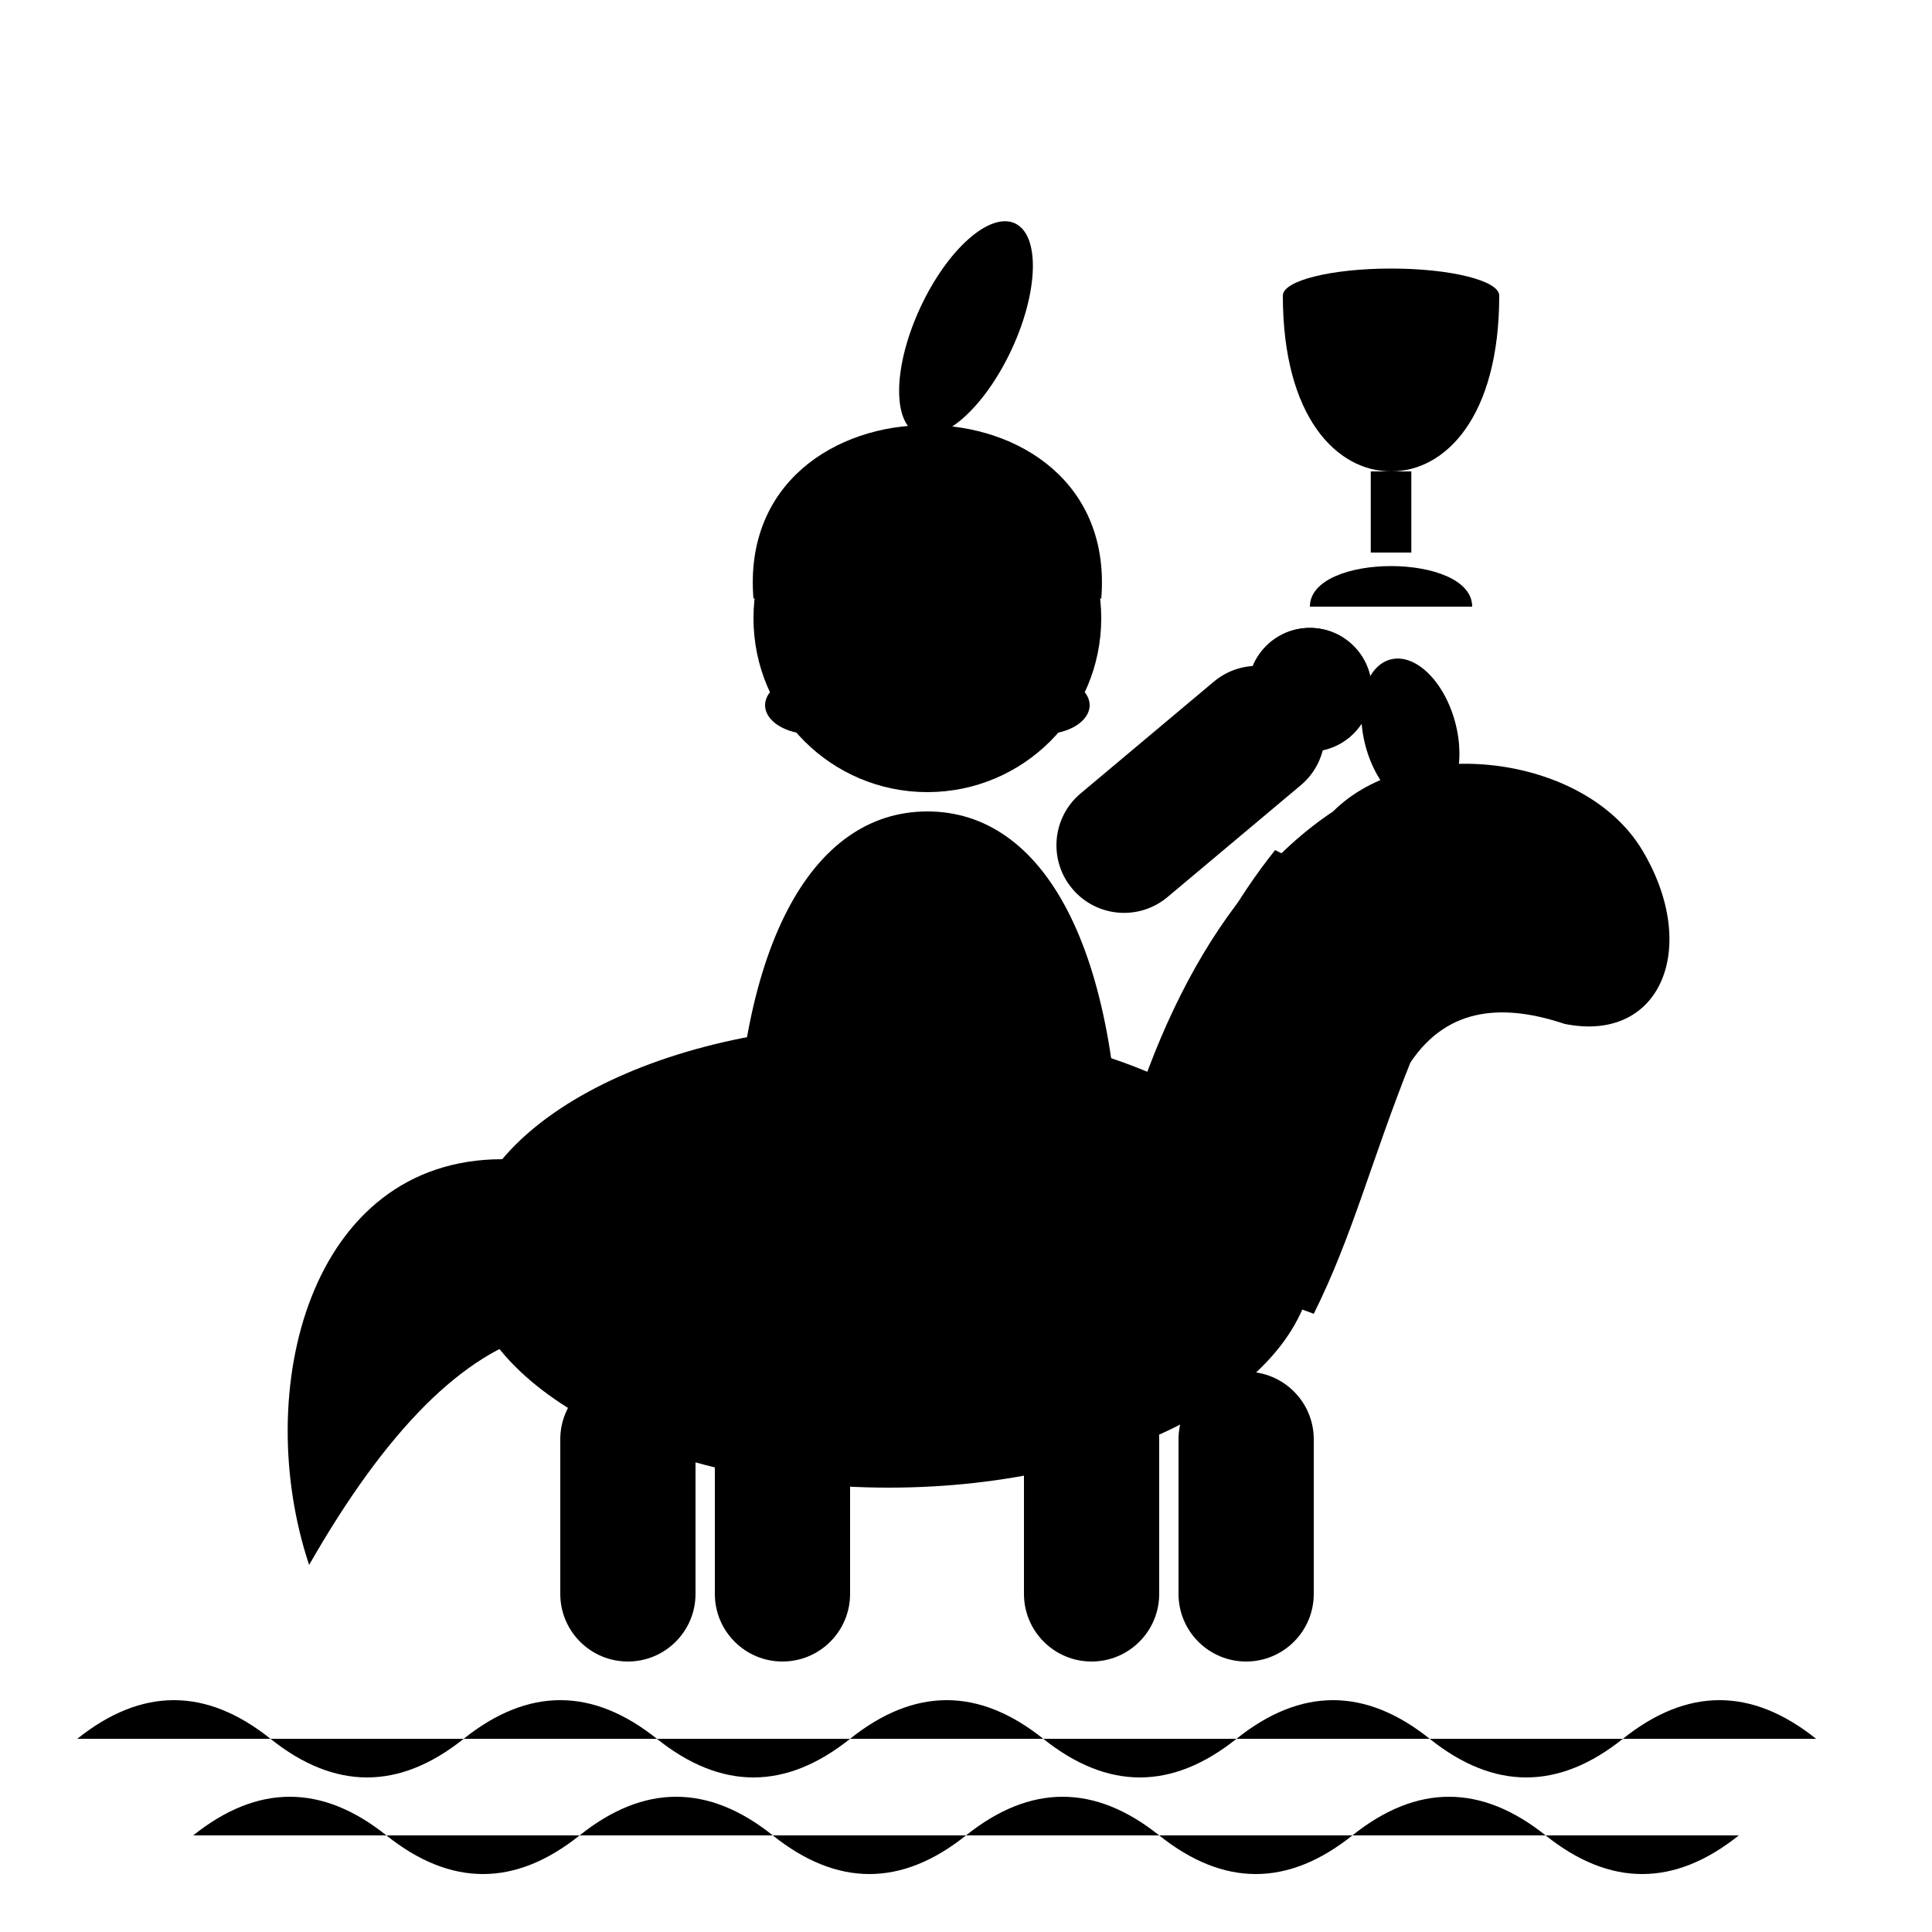
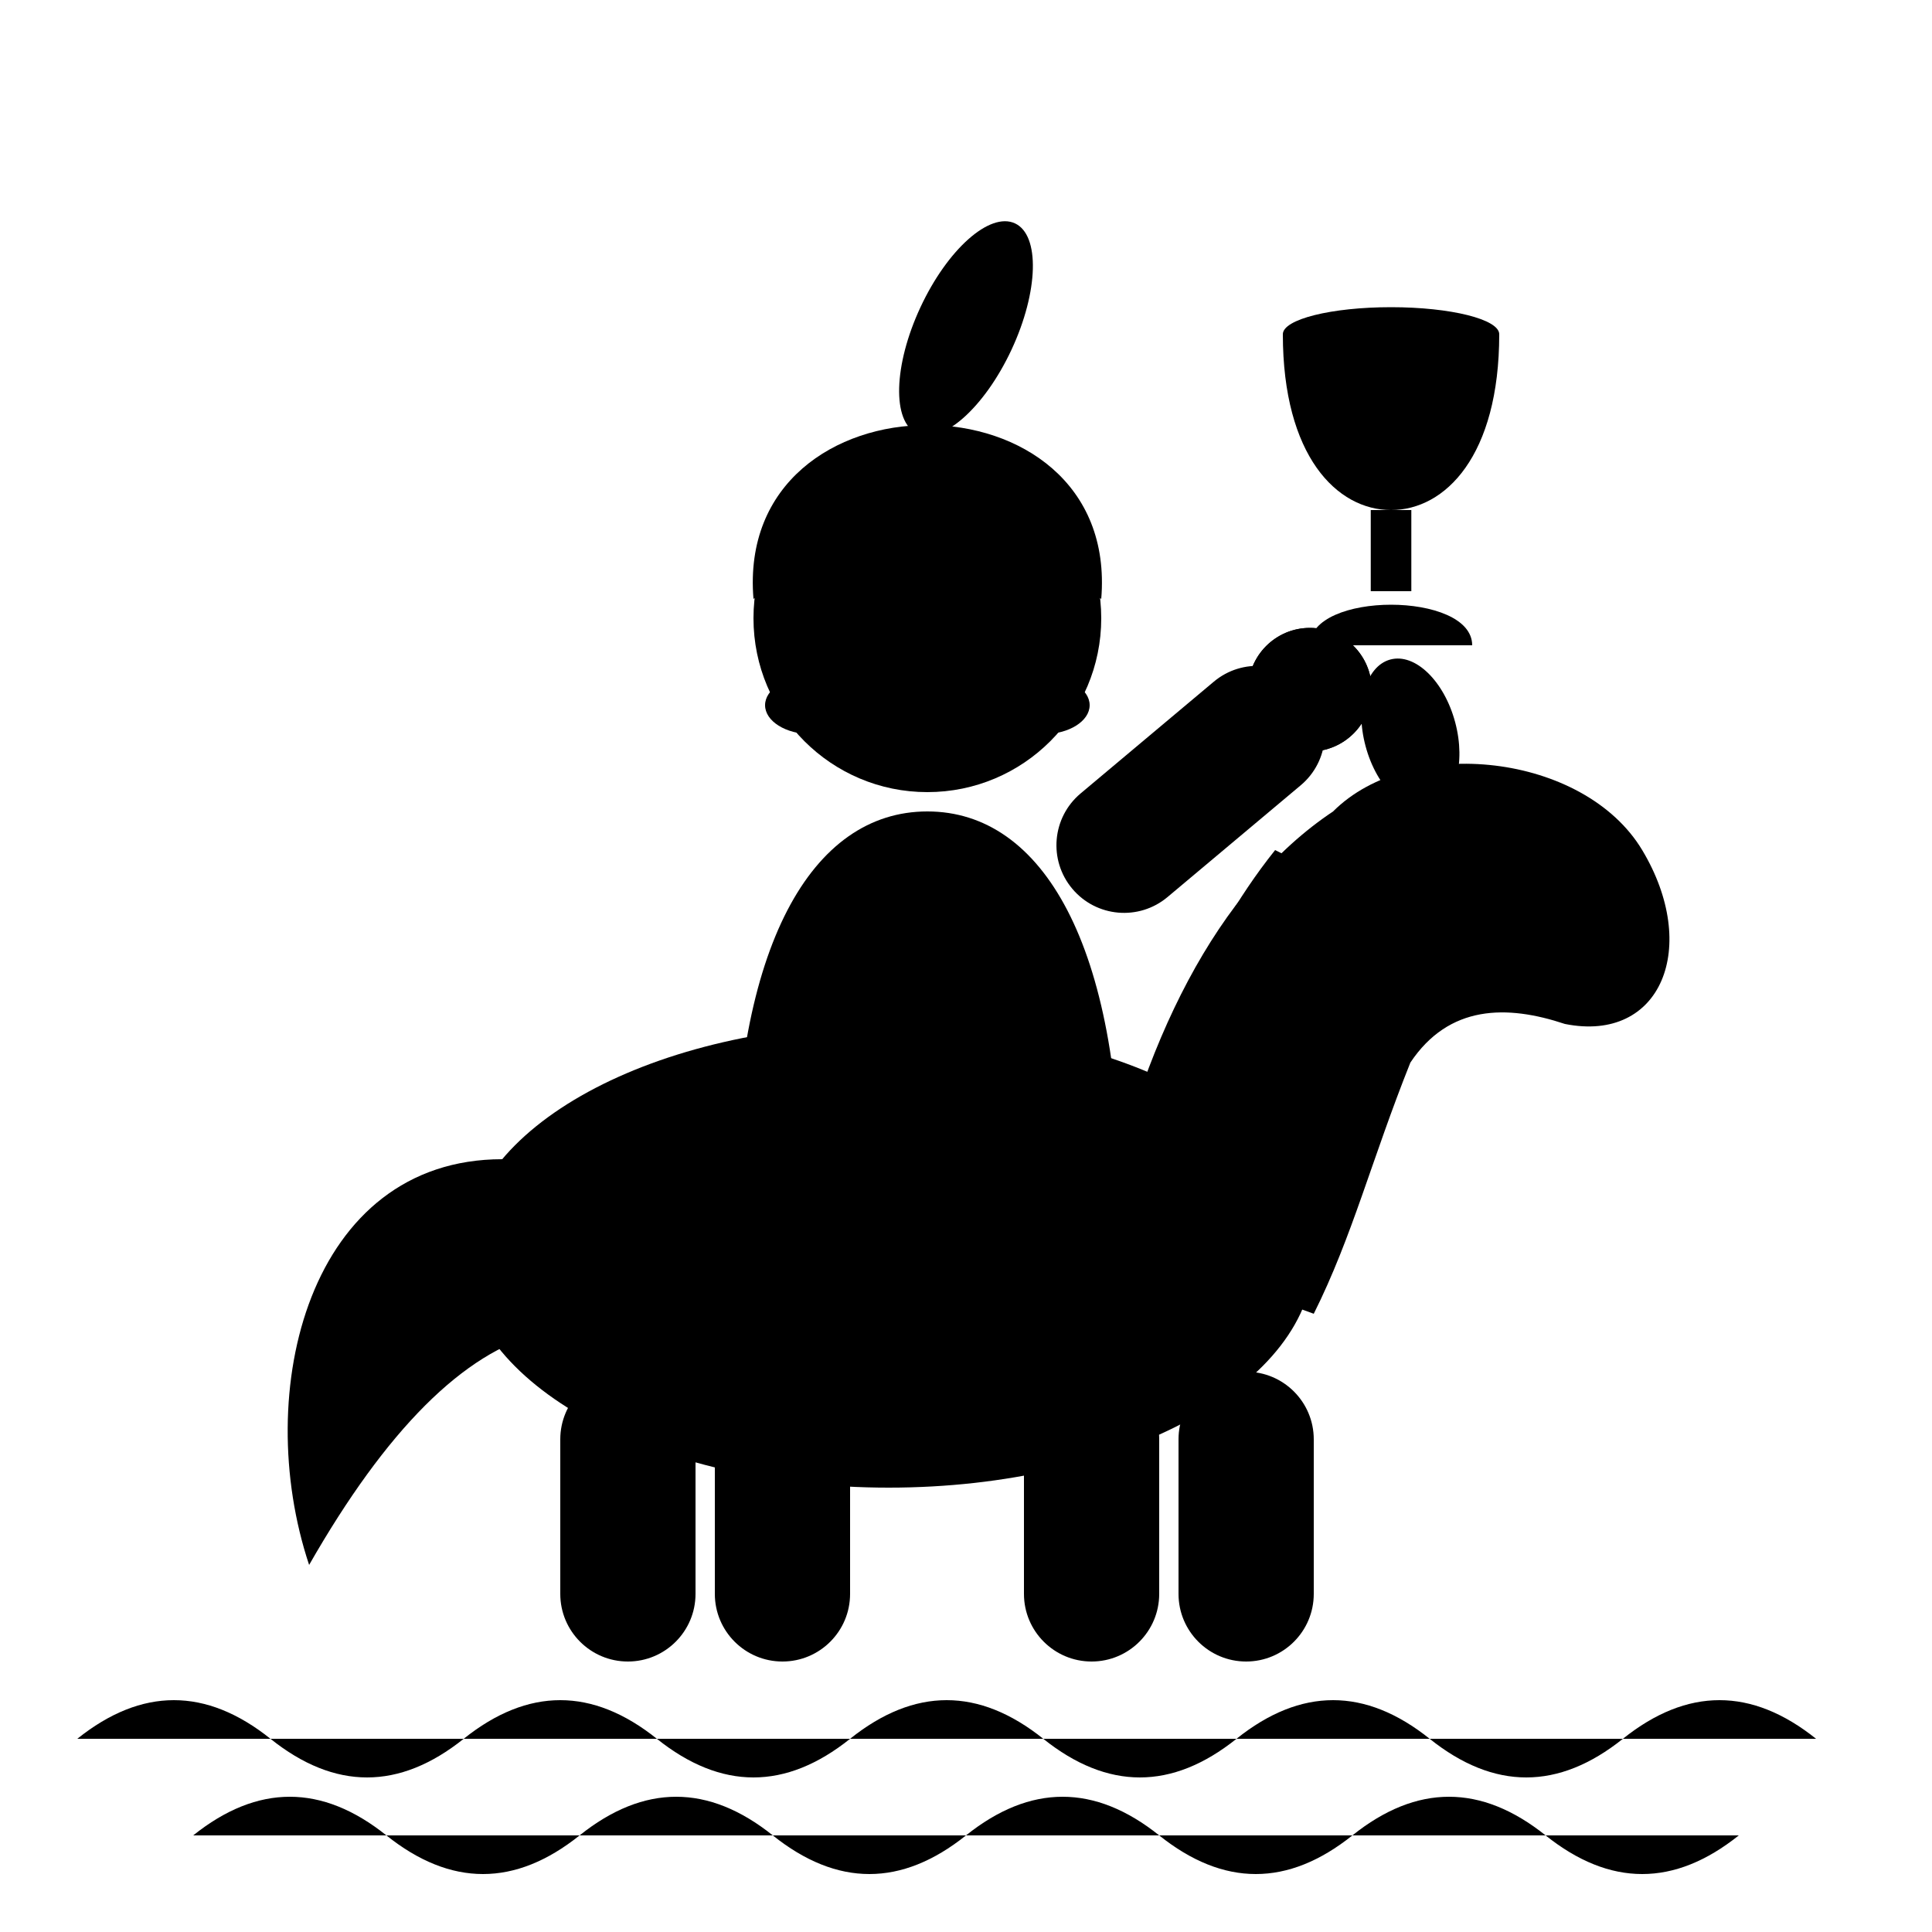
<svg xmlns="http://www.w3.org/2000/svg" viewBox="0 0 100 100" focusable="false">
  <path class="art-line" d="M4 90 Q9 86 14 90 T24 90 T34 90 T44 90 T54 90 T64 90 T74 90 T84 90 T94 90 M10 95 Q15 91 20 95 T30 95 T40 95 T50 95 T60 95 T70 95 T80 95 T90 95" />
  <path class="art-deep art-line" d="M26 60 C16 60 13 72 16 81 C20 74 24 70 28 69 Z" />
  <rect class="art-light art-line" x="29" y="71" width="7" height="15" rx="3.5" />
  <rect class="art-light art-line" x="37" y="71" width="7" height="15" rx="3.5" />
  <rect class="art-light art-line" x="53" y="71" width="7" height="15" rx="3.5" />
  <rect class="art-light art-line" x="61" y="71" width="7" height="15" rx="3.5" />
  <ellipse class="art-light art-line" cx="46" cy="65" rx="22" ry="12" />
  <path class="art-light art-line" d="M57 64 C59 54 63 46 69 42 C73 38 82 39 85 44 C88 49 86 54 81 53 C78 52 75 52 73 55 C71 60 70 64 68 68 Z" />
  <ellipse class="art-light art-line" cx="73" cy="38" rx="2.4" ry="4" transform="rotate(-15 73 38)" />
  <path class="art-deep art-line" d="M66 44 C62 49 60 55 58 61 L62.5 63 C64 57 66 51 70 46 Z" />
  <circle class="art-ink" cx="78" cy="45" r="1.5" />
  <path class="art-fill art-line" d="M38 62 C38 49 42 42 48 42 C54 42 58 49 58 62 Z" />
  <rect class="art-deep art-line" x="44.5" y="58" width="7" height="15" rx="3.5" />
  <rect class="art-fill art-line" x="52" y="46" width="7" height="16" rx="3.5" transform="rotate(-130 55.5 46)" />
  <circle class="art-light art-line" cx="67.8" cy="35.7" r="3.2" />
  <circle class="art-light art-line" cx="48" cy="32" r="9" />
  <path class="art-deep art-line" d="M39 31 C38 19 58 19 57 31 C52 27.5 44 27.5 39 31 Z" />
  <ellipse class="art-fill art-line" cx="50" cy="17" rx="2.6" ry="6" transform="rotate(25 50 17)" />
  <circle class="art-ink" cx="44.5" cy="33" r="1.4" />
  <circle class="art-ink" cx="51.5" cy="33" r="1.4" />
  <ellipse class="art-blush" cx="42" cy="36.5" rx="2.4" ry="1.5" />
  <ellipse class="art-blush" cx="54" cy="36.5" rx="2.4" ry="1.5" />
  <path class="art-line" d="M46.4 37 q1.6 1.4 3.2 0" />
-   <g transform="translate(72 23) scale(0.7)">
+   <g transform="translate(72 25) scale(0.7)">
    <path class="art-fill art-line" d="M-8 -11 H8 C8 -2 4 2 0 2 C-4 2 -8 -2 -8 -11 Z" />
    <ellipse class="art-light art-line" cx="0" cy="-11" rx="8" ry="2" />
    <rect class="art-deep art-line" x="-1.5" y="2" width="3" height="6" />
    <path class="art-deep art-line" d="M-6 12 C-6 8 6 8 6 12 Z" />
  </g>
  <circle class="art-light art-line" cx="67.8" cy="35.7" r="3.2" />
</svg>
